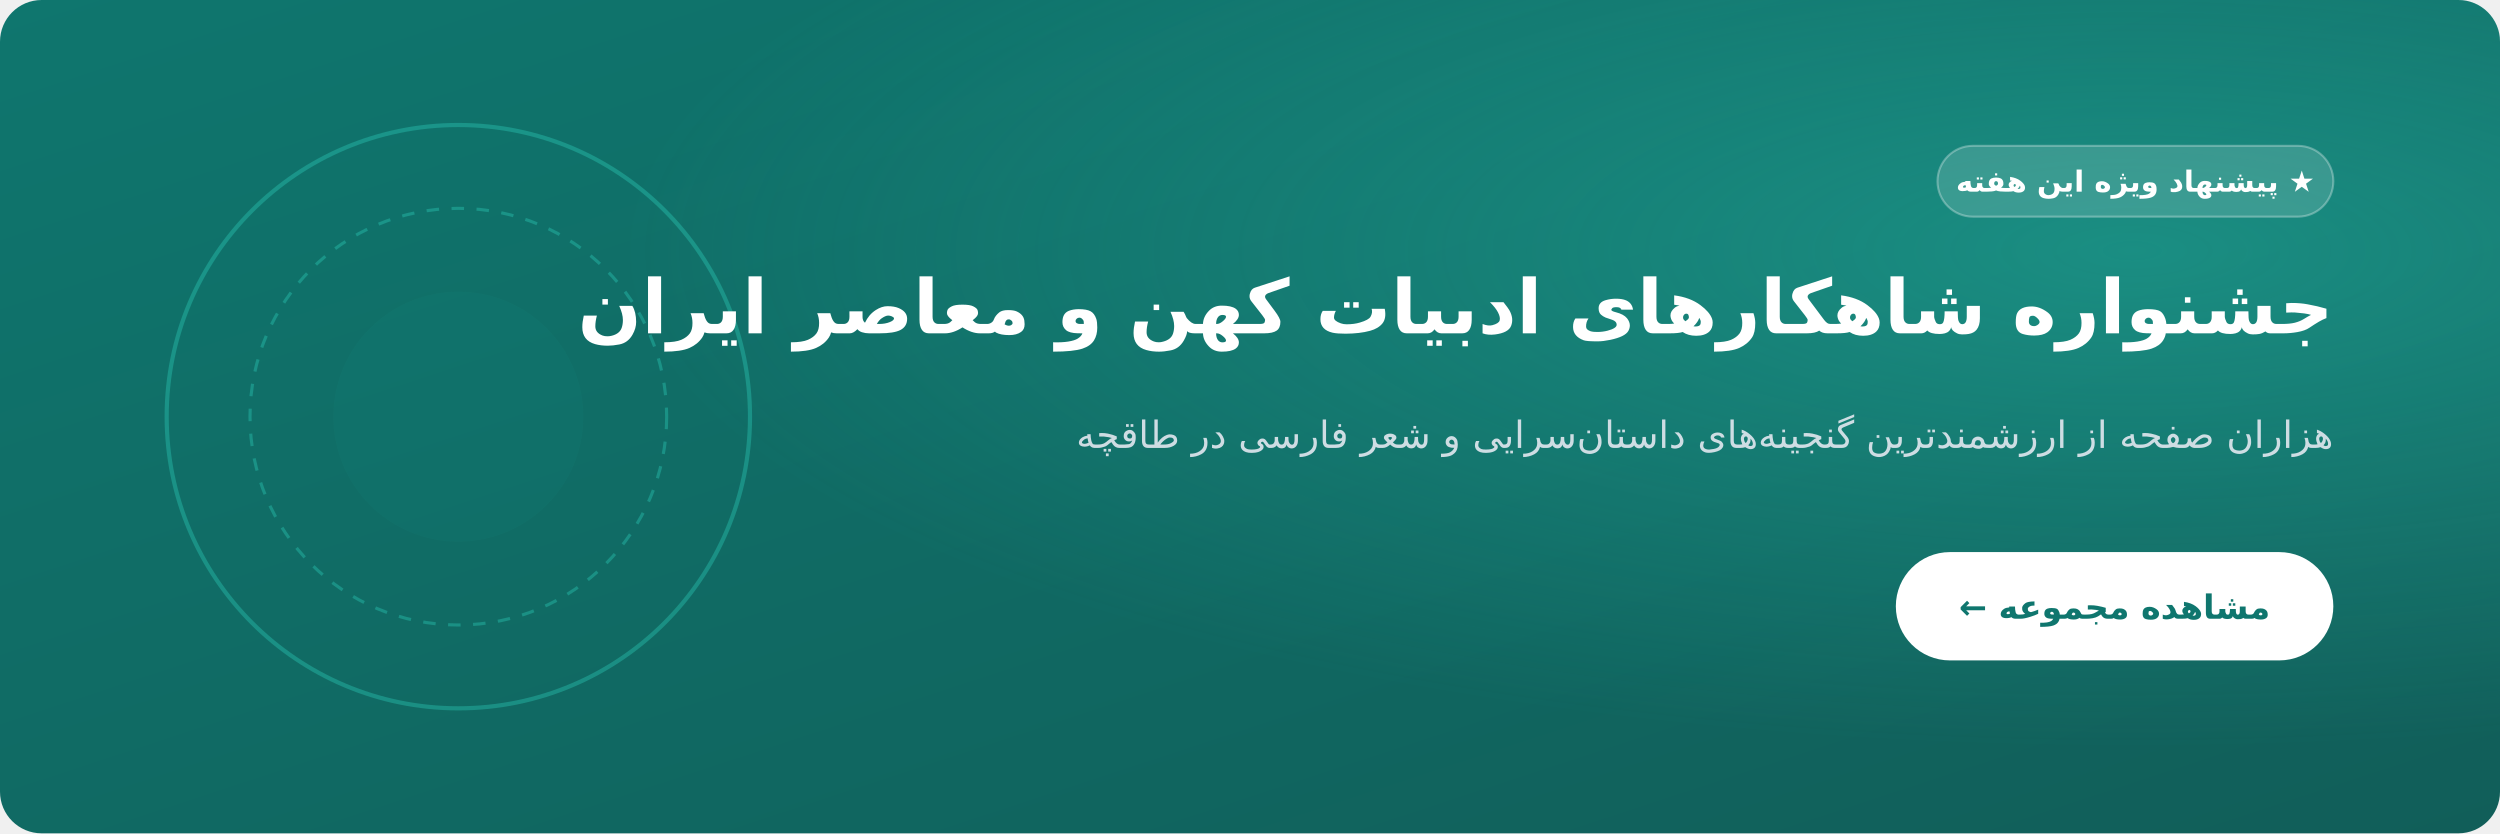
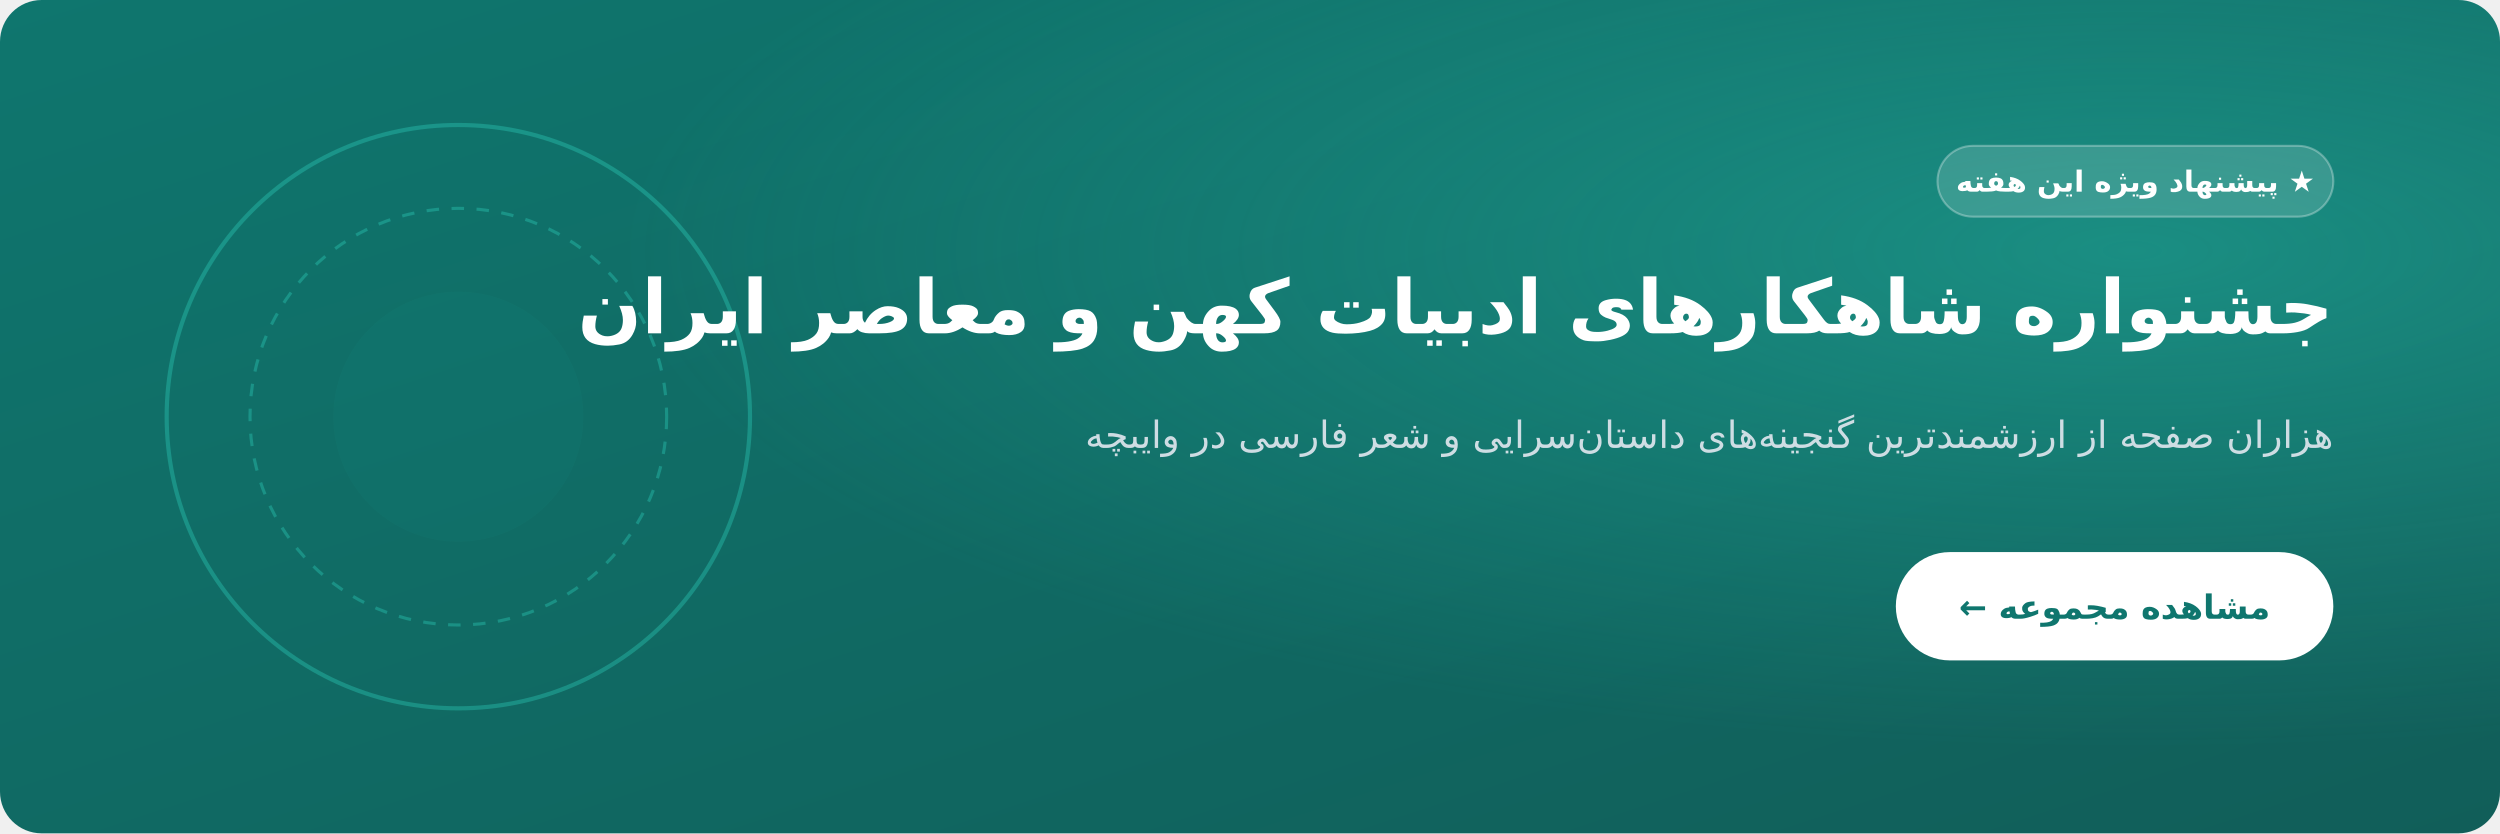
<svg xmlns="http://www.w3.org/2000/svg" viewBox="0 0 1200 400" width="100%" height="100%">
  <defs>
    <linearGradient id="bg-banner-1" x1="0%" y1="0%" x2="100%" y2="100%">
      <stop offset="0%" stop-color="#0f766e" />
      <stop offset="100%" stop-color="#115e59" />
    </linearGradient>
    <radialGradient id="glow-1" cx="85%" cy="30%" r="60%">
      <stop offset="0%" stop-color="#2dd4bf" stop-opacity="0.35" />
      <stop offset="100%" stop-color="#2dd4bf" stop-opacity="0" />
    </radialGradient>
  </defs>
  <rect width="1200" height="400" rx="20" fill="url(#bg-banner-1)" />
  <rect width="1200" height="400" rx="20" fill="url(#glow-1)" />
  <g transform="translate(220, 200)" opacity="0.35">
    <circle cx="0" cy="0" r="140" fill="none" stroke="#2dd4bf" stroke-width="2" />
    <circle cx="0" cy="0" r="100" fill="none" stroke="#2dd4bf" stroke-width="1.5" stroke-dasharray="6 6" />
    <circle cx="0" cy="0" r="60" fill="#2dd4bf" fill-opacity="0.1" />
  </g>
  <g transform="translate(1120, 70)" direction="rtl">
    <rect x="-190" y="0" width="190" height="34" rx="17" fill="#ffffff" fill-opacity="0.15" stroke="#ffffff" stroke-width="1" stroke-opacity="0.3" />
    <text x="-95" y="22" font-family="'Vazirmatn', Tahoma, sans-serif" font-size="14" font-weight="bold" fill="#ffffff" text-anchor="middle" direction="rtl">
      ★ پیشنهاد ویژه این هفته
    </text>
    <text x="0" y="90" font-family="'Vazirmatn', Tahoma, sans-serif" font-size="36" font-weight="900" fill="#ffffff" text-anchor="start" direction="rtl">
      جشنواره شاهکارهای ادبیات کهن و معاصر ایران
    </text>
    <text x="0" y="145" font-family="'Vazirmatn', Tahoma, sans-serif" font-size="18" fill="#e2e8f0" text-anchor="start" opacity="0.9" direction="rtl">
-       هزاران صفحه از ارزشمندترین گنجینه‌های داستان‌سرایی و شعر فارسی در طاقچه
+       هزاران صفحه از ارزشمندترین گنجینه‌های داستان‌سرایی و شعر فارسی در وایبچه
    </text>
    <g transform="translate(0, 195)">
      <rect x="-210" y="0" width="210" height="52" rx="26" fill="#ffffff" />
      <text x="-105" y="32" font-family="'Vazirmatn', Tahoma, sans-serif" font-size="16" font-weight="900" fill="#0f766e" text-anchor="middle" direction="rtl">
        مشاهده مجموعه ←
      </text>
    </g>
  </g>
</svg>
